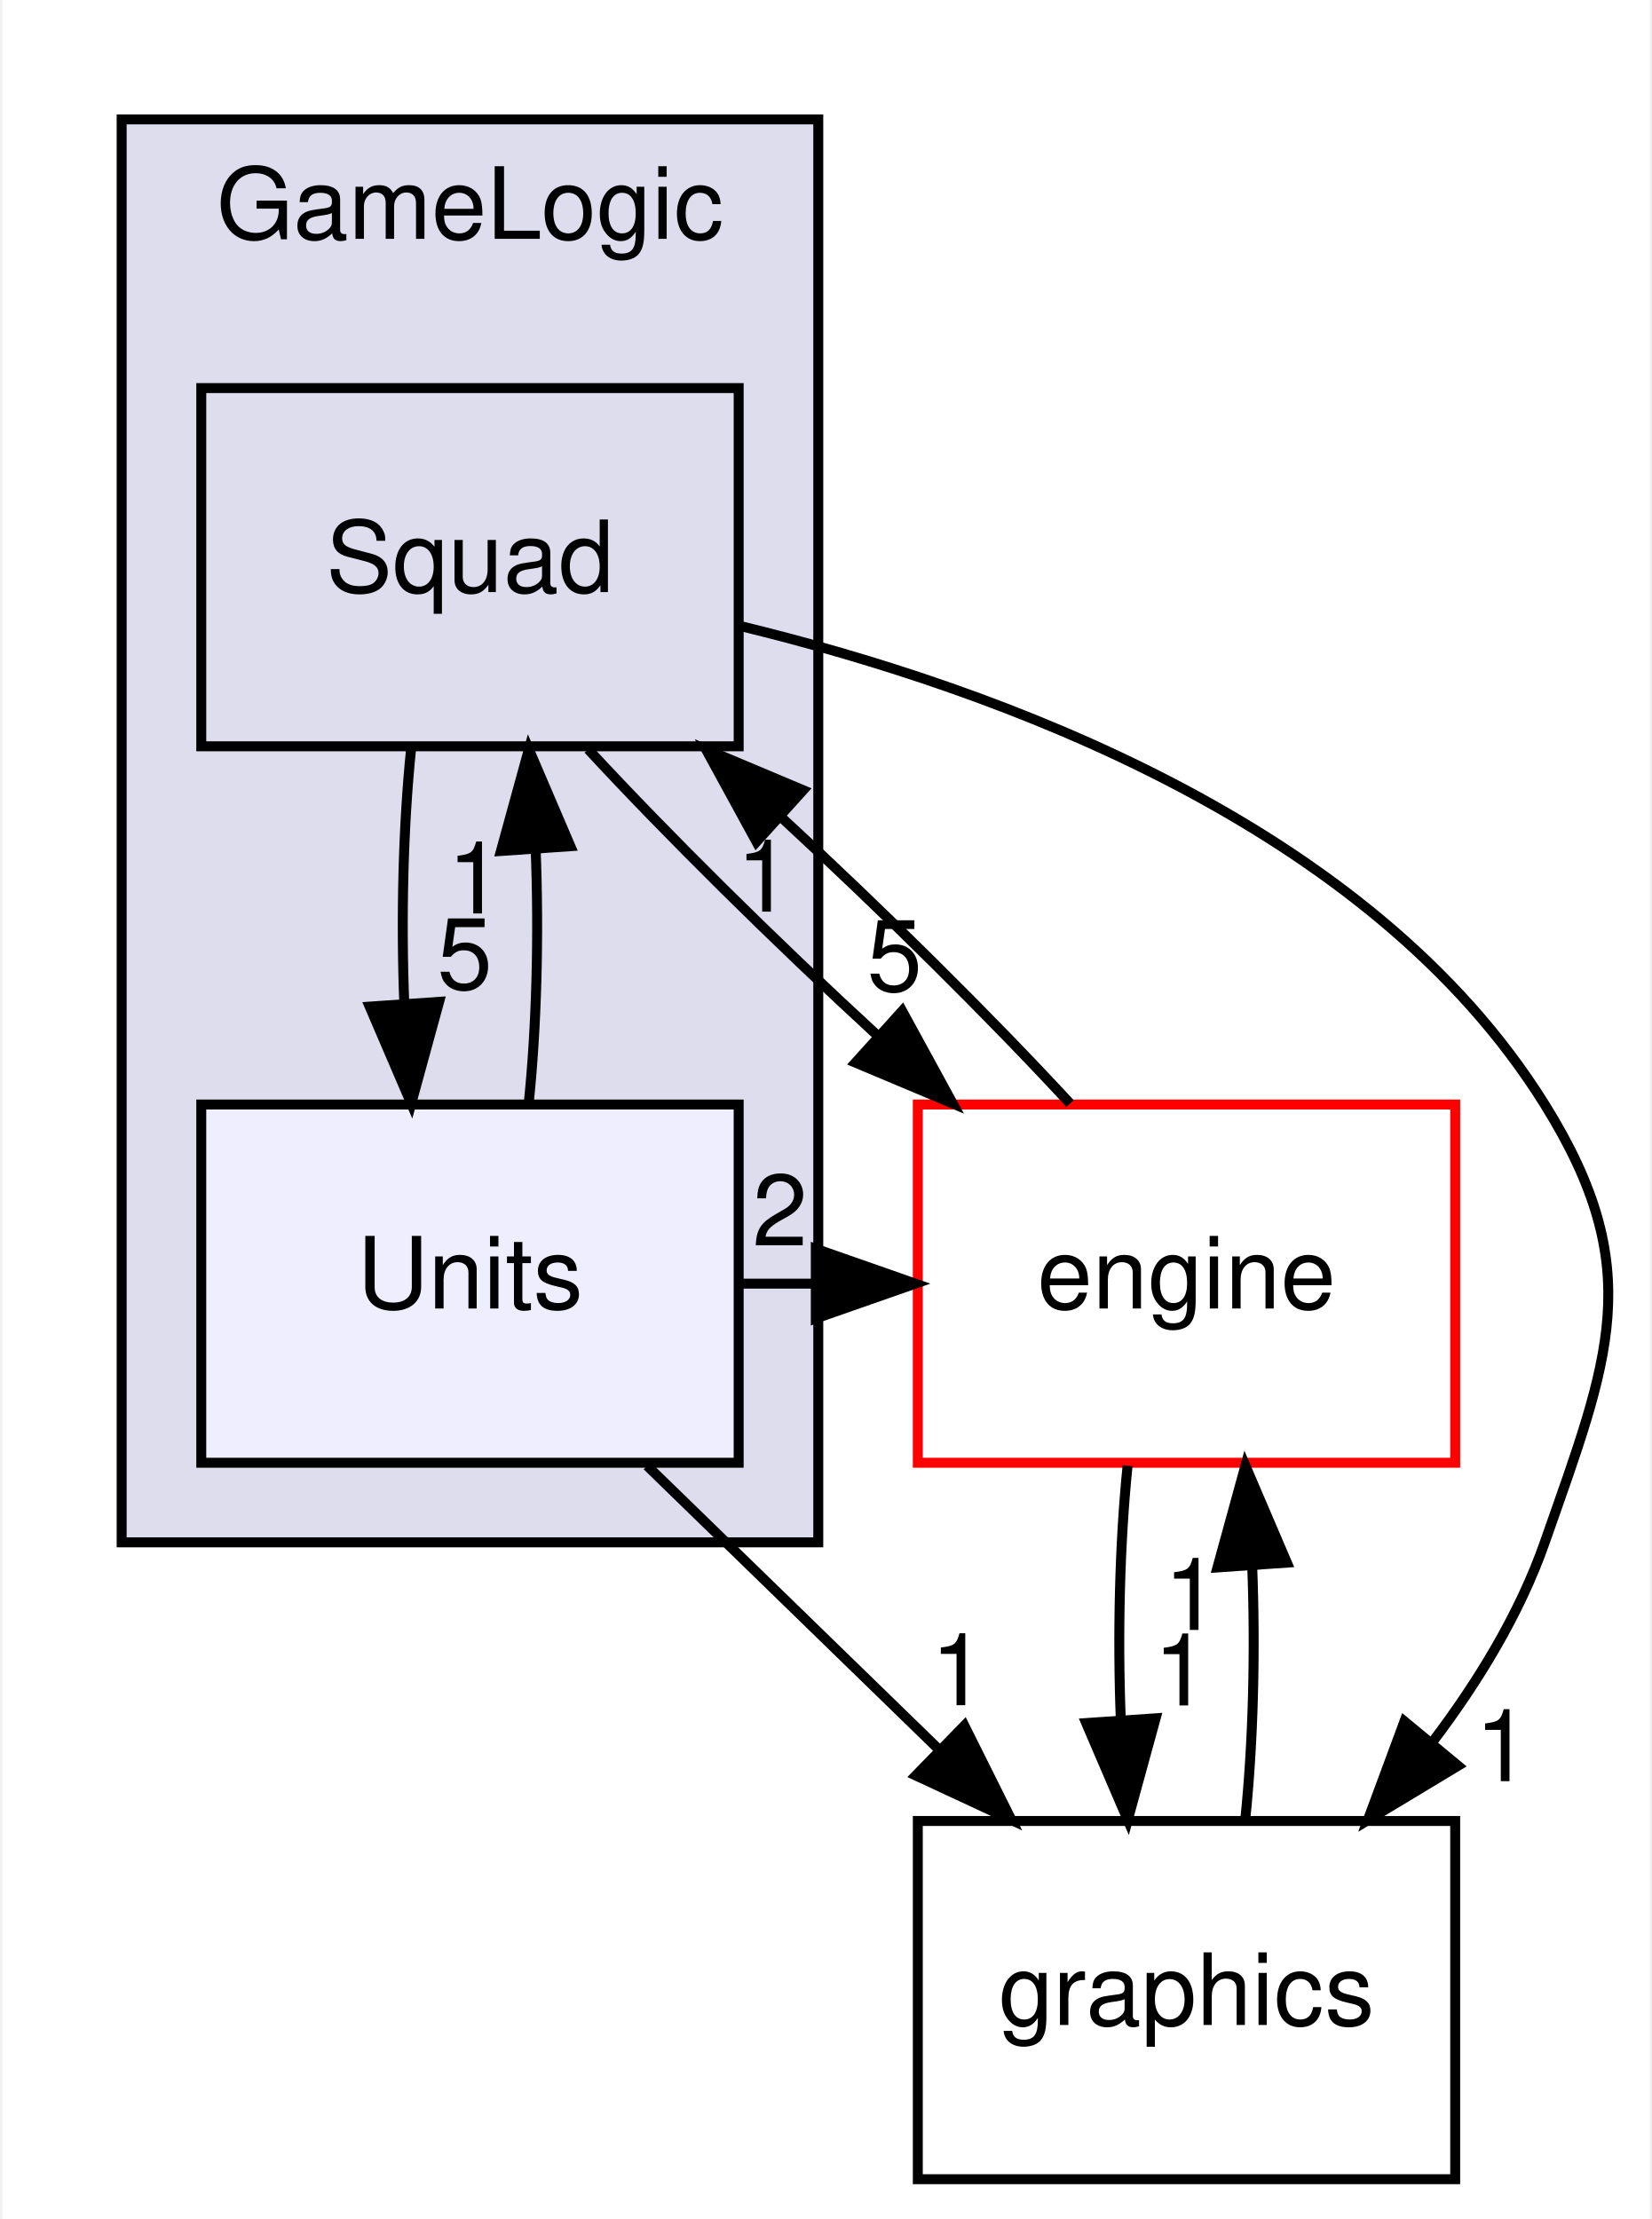
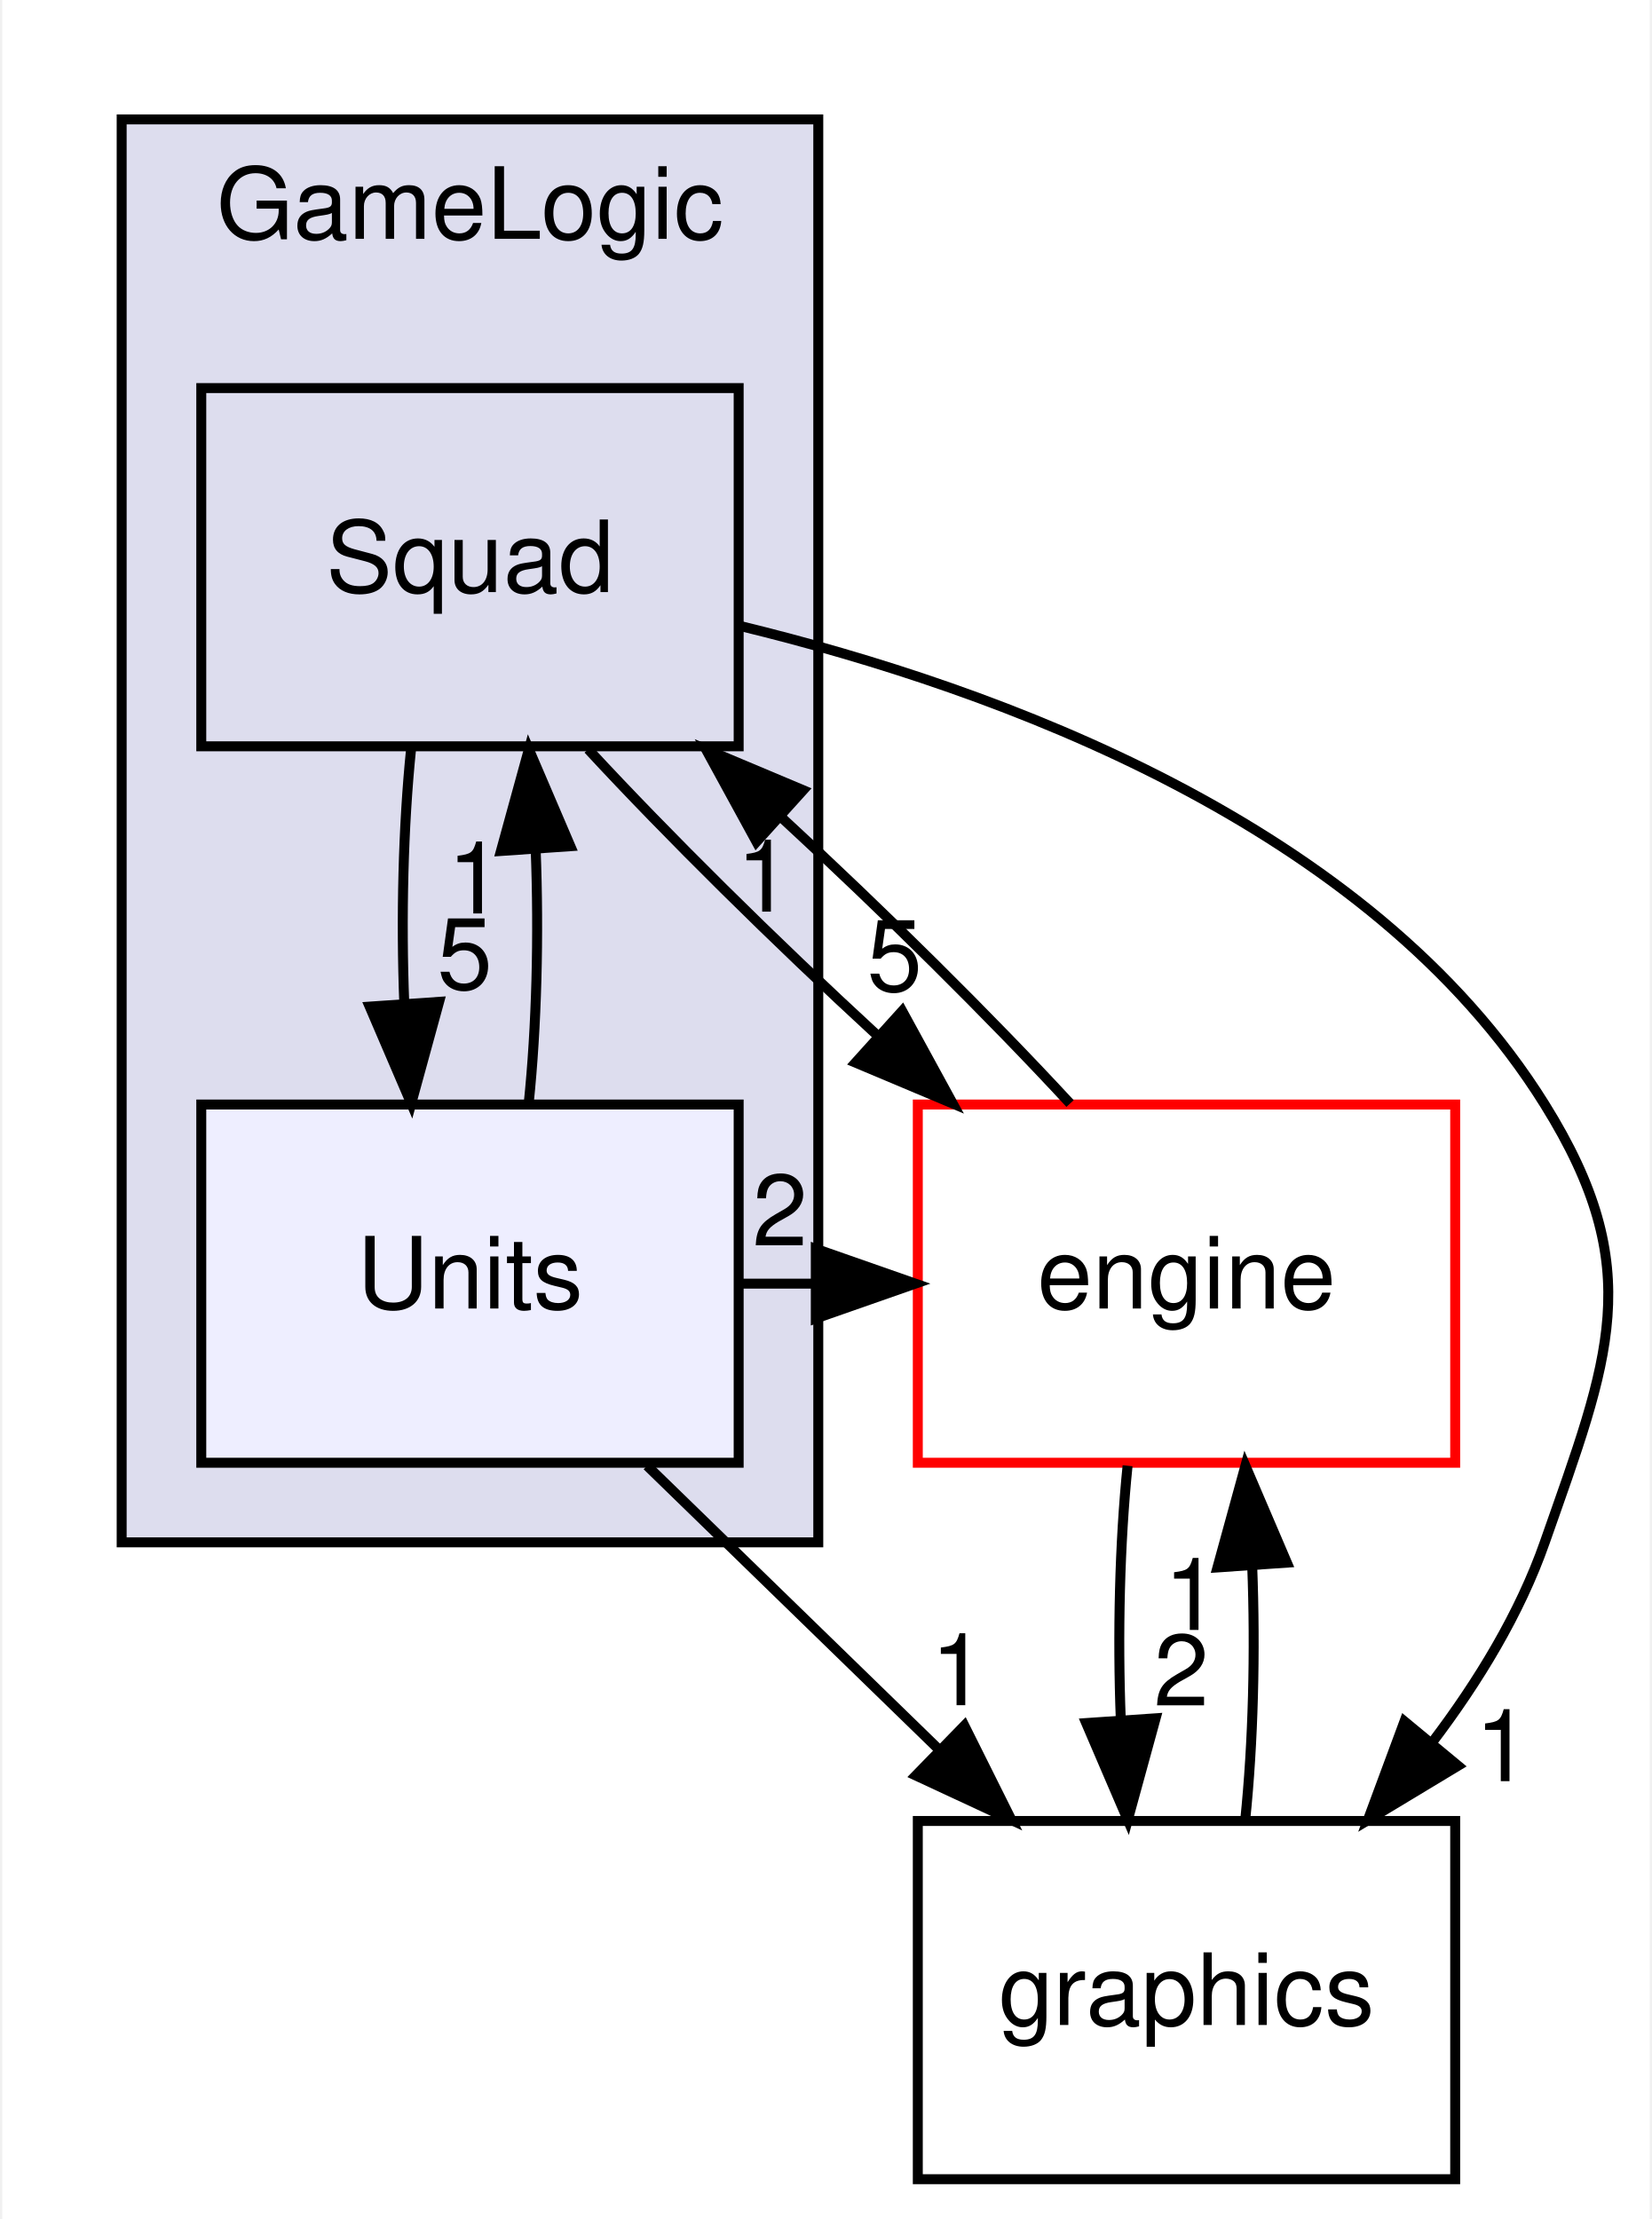
<svg xmlns="http://www.w3.org/2000/svg" xmlns:xlink="http://www.w3.org/1999/xlink" width="166pt" height="223pt" viewBox="0.00 0.00 165.55 223.00">
  <g id="graph0" class="graph" transform="scale(1 1) rotate(0) translate(4 219)">
    <polygon fill="white" stroke="transparent" points="-4,4 -4,-219 161.55,-219 161.55,4 -4,4" />
    <g id="clust1" class="cluster">
      <g id="a_clust1">
        <a xlink:href="dir_82fd054dcd0578f75b3958335ac88715.html" target="_top" xlink:title="GameLogic">
          <polygon fill="#ddddee" stroke="black" points="8,-64 8,-207 78,-207 78,-64 8,-64" />
          <text text-anchor="middle" x="43" y="-195" font-family="Helvetica,sans-Serif" font-size="10.00">GameLogic</text>
        </a>
      </g>
    </g>
    <g id="node1" class="node">
      <g id="a_node1">
        <a xlink:href="dir_4f0b8f015e29b157fd6e894dad3fa03e.html" target="_top" xlink:title="Squad">
          <polygon fill="none" stroke="black" points="70,-180 16,-180 16,-144 70,-144 70,-180" />
          <text text-anchor="middle" x="43" y="-159.5" font-family="Helvetica,sans-Serif" font-size="10.00">Squad</text>
        </a>
      </g>
    </g>
    <g id="node2" class="node">
      <g id="a_node2">
        <a xlink:href="dir_3bc71ced7da780b1f4c69197bb058bf8.html" target="_top" xlink:title="Units">
          <polygon fill="#eeeeff" stroke="black" points="70,-108 16,-108 16,-72 70,-72 70,-108" />
          <text text-anchor="middle" x="43" y="-87.5" font-family="Helvetica,sans-Serif" font-size="10.00">Units</text>
        </a>
      </g>
    </g>
    <g id="edge6" class="edge">
      <path fill="none" stroke="black" d="M37.08,-143.7C36.29,-135.98 36.06,-126.71 36.4,-118.11" />
      <polygon fill="black" stroke="black" points="39.9,-118.32 37.1,-108.1 32.92,-117.84 39.9,-118.32" />
      <g id="a_edge6-headlabel">
        <a xlink:href="dir_000003_000006.html" target="_top" xlink:title="5">
          <text text-anchor="middle" x="42.48" y="-119.61" font-family="Helvetica,sans-Serif" font-size="10.00">5</text>
        </a>
      </g>
    </g>
    <g id="node3" class="node">
      <g id="a_node3">
        <a xlink:href="dir_a7f531b1c37460085cedd304cb8df01d.html" target="_top" xlink:title="engine">
          <polygon fill="white" stroke="red" points="142,-108 88,-108 88,-72 142,-72 142,-108" />
          <text text-anchor="middle" x="115" y="-87.5" font-family="Helvetica,sans-Serif" font-size="10.00">engine</text>
        </a>
      </g>
    </g>
    <g id="edge7" class="edge">
      <path fill="none" stroke="black" d="M54.88,-143.7C62.88,-135.05 73.61,-124.45 83.84,-115.03" />
      <polygon fill="black" stroke="black" points="86.43,-117.4 91.51,-108.1 81.74,-112.21 86.43,-117.4" />
      <g id="a_edge7-headlabel">
        <a xlink:href="dir_000003_000001.html" target="_top" xlink:title="5">
          <text text-anchor="middle" x="85.67" y="-119.42" font-family="Helvetica,sans-Serif" font-size="10.00">5</text>
        </a>
      </g>
    </g>
    <g id="node4" class="node">
      <g id="a_node4">
        <a xlink:href="dir_c17ed8a99c2aafc6034c524ffcf900dc.html" target="_top" xlink:title="graphics">
          <polygon fill="none" stroke="black" points="142,-36 88,-36 88,0 142,0 142,-36" />
          <text text-anchor="middle" x="115" y="-15.5" font-family="Helvetica,sans-Serif" font-size="10.00">graphics</text>
        </a>
      </g>
    </g>
    <g id="edge8" class="edge">
      <path fill="none" stroke="black" d="M70.2,-156.08C96.03,-149.8 133.44,-136.18 151,-108 161.34,-91.4 157.47,-82.45 151,-64 148.5,-56.86 144.33,-50.01 139.7,-43.91" />
      <polygon fill="black" stroke="black" points="142.29,-41.55 133.22,-36.08 136.9,-46.01 142.29,-41.55" />
      <g id="a_edge8-headlabel">
        <a xlink:href="dir_000003_000007.html" target="_top" xlink:title="1">
          <text text-anchor="middle" x="146.77" y="-40" font-family="Helvetica,sans-Serif" font-size="10.00">1</text>
        </a>
      </g>
    </g>
    <g id="edge3" class="edge">
      <path fill="none" stroke="black" d="M48.9,-108.1C49.7,-115.79 49.94,-125.05 49.6,-133.67" />
      <polygon fill="black" stroke="black" points="46.11,-133.48 48.92,-143.7 53.09,-133.96 46.11,-133.48" />
      <g id="a_edge3-headlabel">
        <a xlink:href="dir_000006_000003.html" target="_top" xlink:title="1">
          <text text-anchor="middle" x="43.52" y="-127.2" font-family="Helvetica,sans-Serif" font-size="10.00">1</text>
        </a>
      </g>
    </g>
    <g id="edge4" class="edge">
      <path fill="none" stroke="black" d="M70.28,-90C72.74,-90 75.19,-90 77.65,-90" />
      <polygon fill="black" stroke="black" points="77.75,-93.5 87.75,-90 77.75,-86.5 77.75,-93.5" />
      <g id="a_edge4-headlabel">
        <a xlink:href="dir_000006_000001.html" target="_top" xlink:title="2">
          <text text-anchor="middle" x="74.15" y="-93.84" font-family="Helvetica,sans-Serif" font-size="10.00">2</text>
        </a>
      </g>
    </g>
    <g id="edge5" class="edge">
      <path fill="none" stroke="black" d="M60.8,-71.7C69.6,-63.14 80.38,-52.66 90,-43.3" />
      <polygon fill="black" stroke="black" points="92.68,-45.58 97.41,-36.1 87.8,-40.57 92.68,-45.58" />
      <g id="a_edge5-headlabel">
        <a xlink:href="dir_000006_000007.html" target="_top" xlink:title="1">
          <text text-anchor="middle" x="92.08" y="-47.63" font-family="Helvetica,sans-Serif" font-size="10.00">1</text>
        </a>
      </g>
    </g>
    <g id="edge1" class="edge">
      <path fill="none" stroke="black" d="M103.3,-108.1C95.34,-116.72 84.63,-127.32 74.4,-136.76" />
      <polygon fill="black" stroke="black" points="71.79,-134.4 66.71,-143.7 76.48,-139.59 71.79,-134.4" />
      <g id="a_edge1-headlabel">
        <a xlink:href="dir_000001_000003.html" target="_top" xlink:title="1">
          <text text-anchor="middle" x="72.55" y="-127.38" font-family="Helvetica,sans-Serif" font-size="10.00">1</text>
        </a>
      </g>
    </g>
    <g id="edge2" class="edge">
      <path fill="none" stroke="black" d="M109.08,-71.7C108.29,-63.98 108.06,-54.71 108.4,-46.11" />
      <polygon fill="black" stroke="black" points="111.9,-46.32 109.1,-36.1 104.92,-45.84 111.9,-46.32" />
      <g id="a_edge2-headlabel">
-         <a xlink:href="dir_000001_000007.html" target="_top" xlink:title="1">
-           <text text-anchor="middle" x="114.48" y="-47.61" font-family="Helvetica,sans-Serif" font-size="10.00">1</text>
+         <a xlink:href="dir_000001_000007.html" target="_top" xlink:title="2">
+           <text text-anchor="middle" x="114.48" y="-47.61" font-family="Helvetica,sans-Serif" font-size="10.00">2</text>
        </a>
      </g>
    </g>
    <g id="edge9" class="edge">
      <path fill="none" stroke="black" d="M120.9,-36.1C121.7,-43.79 121.94,-53.05 121.6,-61.67" />
      <polygon fill="black" stroke="black" points="118.11,-61.48 120.92,-71.7 125.09,-61.96 118.11,-61.48" />
      <g id="a_edge9-headlabel">
        <a xlink:href="dir_000007_000001.html" target="_top" xlink:title="1">
          <text text-anchor="middle" x="115.52" y="-55.2" font-family="Helvetica,sans-Serif" font-size="10.00">1</text>
        </a>
      </g>
    </g>
  </g>
</svg>
